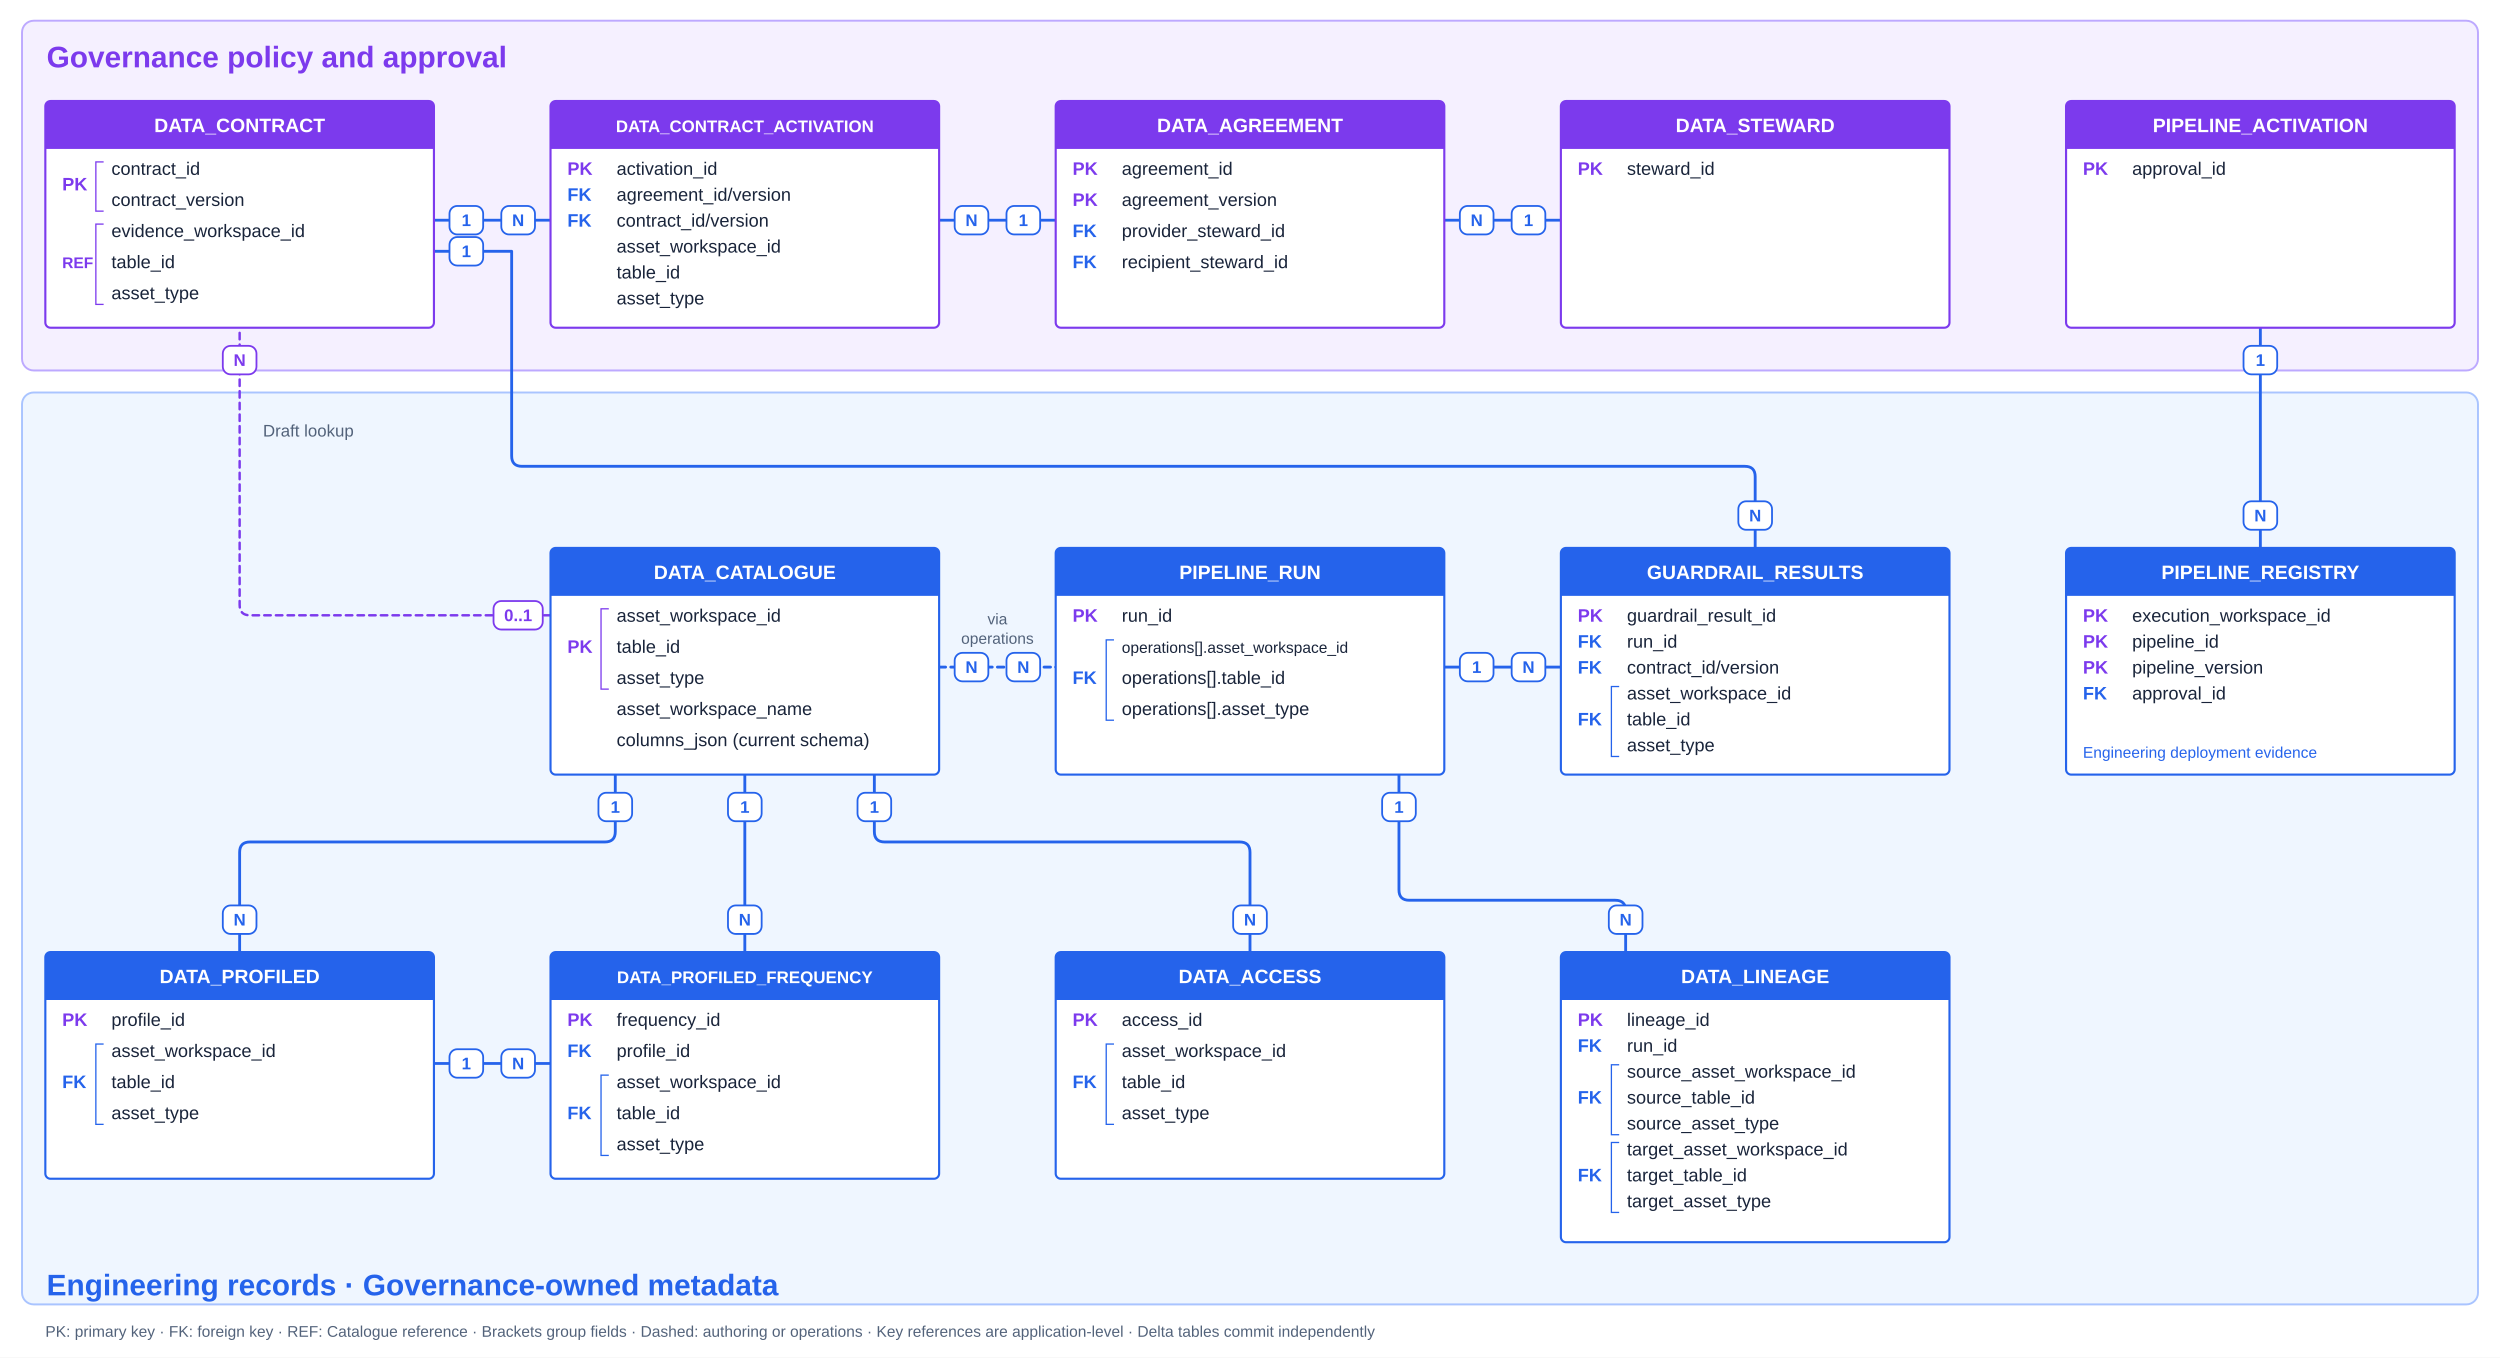
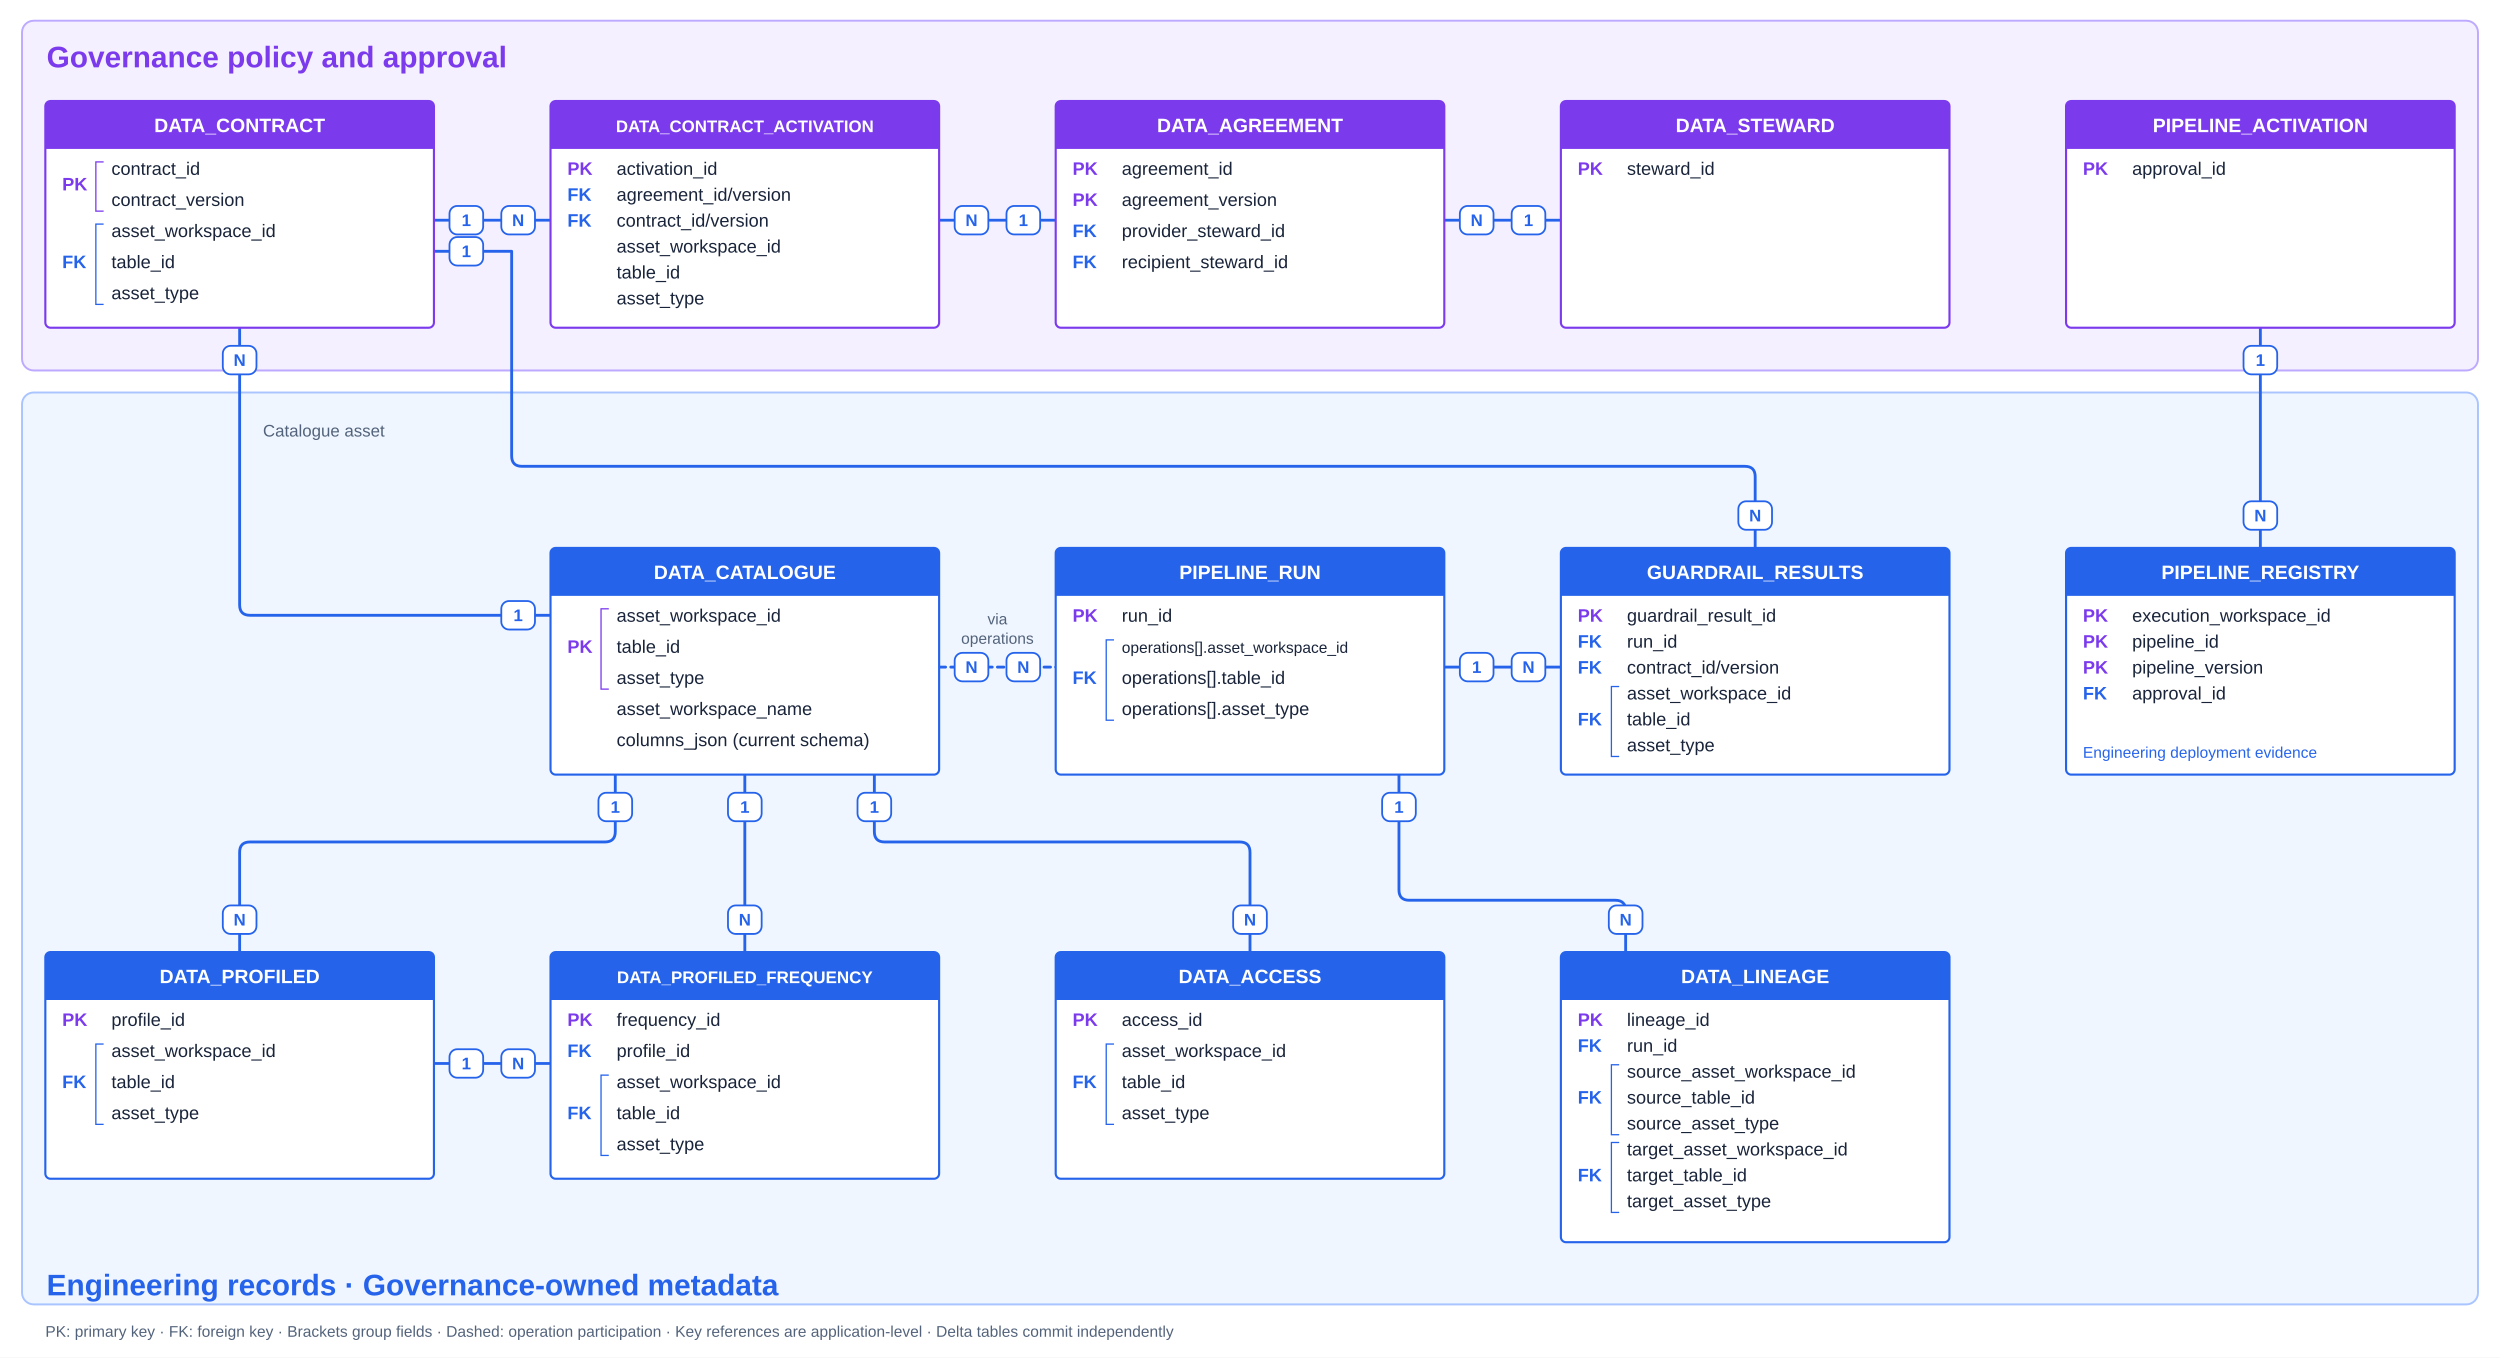
<svg xmlns="http://www.w3.org/2000/svg" xmlns:xlink="http://www.w3.org/1999/xlink" width="1930" height="1048" viewBox="0 0 1930 1048" role="img" aria-label="FabricOps metadata relationship diagram">
  <rect width="1930" height="1048" fill="#FFFFFF" />
  <rect x="17" y="16" width="1896" height="270" rx="9" fill="#F5F0FF" stroke="#BDA9FF" stroke-width="1.5" />
  <rect x="17" y="303" width="1896" height="704" rx="9" fill="#EFF6FF" stroke="#A9C4FF" stroke-width="1.5" />
  <text x="36" y="52" font-size="23" font-family="Segoe UI, Arial, sans-serif" font-weight="700" fill="#7C3AED">Governance policy and approval</text>
  <text x="36" y="1000" font-size="23" font-family="Segoe UI, Arial, sans-serif" font-weight="700" fill="#2563EB">Engineering records · Governance-owned metadata</text>
  <g id="metadata-er-relationships" aria-label="Metadata table relationships">
-     <g class="metadata-er-relationship" data-from="DATA_CATALOGUE" data-to="DATA_CONTRACT" data-cardinality="0..1-N" data-kind="logical">
-       <path d="M425 475H193Q185 475 185 467V253" fill="none" stroke="#7C3AED" stroke-width="1.9" stroke-linecap="round" stroke-linejoin="round" stroke-dasharray="5 4" />
-       <rect x="381" y="464" width="38" height="22" rx="6" fill="#FFFFFF" stroke="#7C3AED" stroke-width="1.4" />
-       <text x="400" y="479.5" text-anchor="middle" font-size="13" font-weight="700" font-family="Segoe UI, Arial, sans-serif" fill="#7C3AED">0..1</text>
-       <rect x="172" y="267" width="26" height="22" rx="6" fill="#FFFFFF" stroke="#7C3AED" stroke-width="1.4" />
-       <text x="185" y="282.5" text-anchor="middle" font-size="13" font-weight="700" font-family="Segoe UI, Arial, sans-serif" fill="#7C3AED">N</text>
-       <text x="203" y="337" font-size="13" font-family="Segoe UI, Arial, sans-serif" fill="#52627A">Draft lookup</text>
+     <g class="metadata-er-relationship" data-from="DATA_CATALOGUE" data-to="DATA_CONTRACT" data-cardinality="1-N" data-kind="physical">
+       <path d="M425 475H193Q185 475 185 467V253" fill="none" stroke="#2563EB" stroke-width="2.2" stroke-linecap="round" stroke-linejoin="round" />
+       <rect x="387" y="464" width="26" height="22" rx="6" fill="#FFFFFF" stroke="#2563EB" stroke-width="1.4" />
+       <text x="400" y="479.5" text-anchor="middle" font-size="13" font-weight="700" font-family="Segoe UI, Arial, sans-serif" fill="#2563EB">1</text>
+       <rect x="172" y="267" width="26" height="22" rx="6" fill="#FFFFFF" stroke="#2563EB" stroke-width="1.4" />
+       <text x="185" y="282.5" text-anchor="middle" font-size="13" font-weight="700" font-family="Segoe UI, Arial, sans-serif" fill="#2563EB">N</text>
+       <text x="203" y="337" font-size="13" font-family="Segoe UI, Arial, sans-serif" fill="#52627A">Catalogue asset</text>
    </g>
    <g class="metadata-er-relationship" data-from="DATA_STEWARD" data-to="DATA_AGREEMENT" data-cardinality="1-N" data-kind="physical">
      <path d="M1205 170H1115" fill="none" stroke="#2563EB" stroke-width="2.2" stroke-linecap="round" stroke-linejoin="round" />
      <rect x="1167" y="159" width="26" height="22" rx="6" fill="#FFFFFF" stroke="#2563EB" stroke-width="1.4" />
      <text x="1180" y="174.5" text-anchor="middle" font-size="13" font-weight="700" font-family="Segoe UI, Arial, sans-serif" fill="#2563EB">1</text>
      <rect x="1127" y="159" width="26" height="22" rx="6" fill="#FFFFFF" stroke="#2563EB" stroke-width="1.4" />
      <text x="1140" y="174.5" text-anchor="middle" font-size="13" font-weight="700" font-family="Segoe UI, Arial, sans-serif" fill="#2563EB">N</text>
    </g>
    <g class="metadata-er-relationship" data-from="DATA_AGREEMENT" data-to="DATA_CONTRACT_ACTIVATION" data-cardinality="1-N" data-kind="physical">
      <path d="M815 170H725" fill="none" stroke="#2563EB" stroke-width="2.2" stroke-linecap="round" stroke-linejoin="round" />
      <rect x="777" y="159" width="26" height="22" rx="6" fill="#FFFFFF" stroke="#2563EB" stroke-width="1.4" />
      <text x="790" y="174.5" text-anchor="middle" font-size="13" font-weight="700" font-family="Segoe UI, Arial, sans-serif" fill="#2563EB">1</text>
      <rect x="737" y="159" width="26" height="22" rx="6" fill="#FFFFFF" stroke="#2563EB" stroke-width="1.4" />
      <text x="750" y="174.5" text-anchor="middle" font-size="13" font-weight="700" font-family="Segoe UI, Arial, sans-serif" fill="#2563EB">N</text>
    </g>
    <g class="metadata-er-relationship" data-from="PIPELINE_ACTIVATION" data-to="PIPELINE_REGISTRY" data-cardinality="1-N" data-kind="physical">
      <path d="M1745 253V423" fill="none" stroke="#2563EB" stroke-width="2.2" stroke-linecap="round" stroke-linejoin="round" />
      <rect x="1732" y="267" width="26" height="22" rx="6" fill="#FFFFFF" stroke="#2563EB" stroke-width="1.4" />
      <text x="1745" y="282.5" text-anchor="middle" font-size="13" font-weight="700" font-family="Segoe UI, Arial, sans-serif" fill="#2563EB">1</text>
      <rect x="1732" y="387" width="26" height="22" rx="6" fill="#FFFFFF" stroke="#2563EB" stroke-width="1.4" />
      <text x="1745" y="402.5" text-anchor="middle" font-size="13" font-weight="700" font-family="Segoe UI, Arial, sans-serif" fill="#2563EB">N</text>
    </g>
    <g class="metadata-er-relationship" data-from="DATA_CONTRACT_ACTIVATION" data-to="DATA_CONTRACT" data-cardinality="N-1" data-kind="physical">
      <path d="M425 170H335" fill="none" stroke="#2563EB" stroke-width="2.2" stroke-linecap="round" stroke-linejoin="round" />
      <rect x="387" y="159" width="26" height="22" rx="6" fill="#FFFFFF" stroke="#2563EB" stroke-width="1.4" />
      <text x="400" y="174.5" text-anchor="middle" font-size="13" font-weight="700" font-family="Segoe UI, Arial, sans-serif" fill="#2563EB">N</text>
      <rect x="347" y="159" width="26" height="22" rx="6" fill="#FFFFFF" stroke="#2563EB" stroke-width="1.4" />
      <text x="360" y="174.5" text-anchor="middle" font-size="13" font-weight="700" font-family="Segoe UI, Arial, sans-serif" fill="#2563EB">1</text>
    </g>
    <g class="metadata-er-relationship" data-from="PIPELINE_RUN" data-to="GUARDRAIL_RESULTS" data-cardinality="1-N" data-kind="physical">
      <path d="M1115 515H1205" fill="none" stroke="#2563EB" stroke-width="2.2" stroke-linecap="round" stroke-linejoin="round" />
      <rect x="1127" y="504" width="26" height="22" rx="6" fill="#FFFFFF" stroke="#2563EB" stroke-width="1.4" />
      <text x="1140" y="519.5" text-anchor="middle" font-size="13" font-weight="700" font-family="Segoe UI, Arial, sans-serif" fill="#2563EB">1</text>
      <rect x="1167" y="504" width="26" height="22" rx="6" fill="#FFFFFF" stroke="#2563EB" stroke-width="1.4" />
      <text x="1180" y="519.5" text-anchor="middle" font-size="13" font-weight="700" font-family="Segoe UI, Arial, sans-serif" fill="#2563EB">N</text>
    </g>
    <g class="metadata-er-relationship" data-from="DATA_CATALOGUE" data-to="DATA_PROFILED" data-cardinality="1-N" data-kind="physical">
      <path d="M475 598V642Q475 650 467 650H193Q185 650 185 658V735" fill="none" stroke="#2563EB" stroke-width="2.2" stroke-linecap="round" stroke-linejoin="round" />
      <rect x="462" y="612" width="26" height="22" rx="6" fill="#FFFFFF" stroke="#2563EB" stroke-width="1.4" />
      <text x="475" y="627.5" text-anchor="middle" font-size="13" font-weight="700" font-family="Segoe UI, Arial, sans-serif" fill="#2563EB">1</text>
      <rect x="172" y="699" width="26" height="22" rx="6" fill="#FFFFFF" stroke="#2563EB" stroke-width="1.4" />
      <text x="185" y="714.5" text-anchor="middle" font-size="13" font-weight="700" font-family="Segoe UI, Arial, sans-serif" fill="#2563EB">N</text>
    </g>
    <g class="metadata-er-relationship" data-from="DATA_CATALOGUE" data-to="DATA_PROFILED_FREQUENCY" data-cardinality="1-N" data-kind="physical">
      <path d="M575 598V735" fill="none" stroke="#2563EB" stroke-width="2.2" stroke-linecap="round" stroke-linejoin="round" />
      <rect x="562" y="612" width="26" height="22" rx="6" fill="#FFFFFF" stroke="#2563EB" stroke-width="1.4" />
      <text x="575" y="627.5" text-anchor="middle" font-size="13" font-weight="700" font-family="Segoe UI, Arial, sans-serif" fill="#2563EB">1</text>
      <rect x="562" y="699" width="26" height="22" rx="6" fill="#FFFFFF" stroke="#2563EB" stroke-width="1.4" />
      <text x="575" y="714.5" text-anchor="middle" font-size="13" font-weight="700" font-family="Segoe UI, Arial, sans-serif" fill="#2563EB">N</text>
    </g>
    <g class="metadata-er-relationship" data-from="DATA_CATALOGUE" data-to="DATA_ACCESS" data-cardinality="1-N" data-kind="physical">
      <path d="M675 598V642Q675 650 683 650H957Q965 650 965 658V735" fill="none" stroke="#2563EB" stroke-width="2.2" stroke-linecap="round" stroke-linejoin="round" />
      <rect x="662" y="612" width="26" height="22" rx="6" fill="#FFFFFF" stroke="#2563EB" stroke-width="1.4" />
      <text x="675" y="627.5" text-anchor="middle" font-size="13" font-weight="700" font-family="Segoe UI, Arial, sans-serif" fill="#2563EB">1</text>
      <rect x="952" y="699" width="26" height="22" rx="6" fill="#FFFFFF" stroke="#2563EB" stroke-width="1.4" />
      <text x="965" y="714.5" text-anchor="middle" font-size="13" font-weight="700" font-family="Segoe UI, Arial, sans-serif" fill="#2563EB">N</text>
    </g>
    <g class="metadata-er-relationship" data-from="DATA_PROFILED" data-to="DATA_PROFILED_FREQUENCY" data-cardinality="1-N" data-kind="physical">
      <path d="M335 821H425" fill="none" stroke="#2563EB" stroke-width="2.2" stroke-linecap="round" stroke-linejoin="round" />
      <rect x="347" y="810" width="26" height="22" rx="6" fill="#FFFFFF" stroke="#2563EB" stroke-width="1.4" />
      <text x="360" y="825.5" text-anchor="middle" font-size="13" font-weight="700" font-family="Segoe UI, Arial, sans-serif" fill="#2563EB">1</text>
      <rect x="387" y="810" width="26" height="22" rx="6" fill="#FFFFFF" stroke="#2563EB" stroke-width="1.4" />
      <text x="400" y="825.5" text-anchor="middle" font-size="13" font-weight="700" font-family="Segoe UI, Arial, sans-serif" fill="#2563EB">N</text>
    </g>
    <g class="metadata-er-relationship" data-from="DATA_CONTRACT" data-to="GUARDRAIL_RESULTS" data-cardinality="1-N" data-kind="physical">
      <path d="M335 194H395V352Q395 360 403 360H1347Q1355 360 1355 368V423" fill="none" stroke="#2563EB" stroke-width="2.2" stroke-linecap="round" stroke-linejoin="round" />
      <rect x="347" y="183" width="26" height="22" rx="6" fill="#FFFFFF" stroke="#2563EB" stroke-width="1.4" />
      <text x="360" y="198.5" text-anchor="middle" font-size="13" font-weight="700" font-family="Segoe UI, Arial, sans-serif" fill="#2563EB">1</text>
      <rect x="1342" y="387" width="26" height="22" rx="6" fill="#FFFFFF" stroke="#2563EB" stroke-width="1.4" />
      <text x="1355" y="402.5" text-anchor="middle" font-size="13" font-weight="700" font-family="Segoe UI, Arial, sans-serif" fill="#2563EB">N</text>
    </g>
    <g class="metadata-er-relationship" data-from="DATA_CATALOGUE" data-to="PIPELINE_RUN" data-cardinality="N-N" data-kind="nested">
      <path d="M725 515H815" fill="none" stroke="#2563EB" stroke-width="2.2" stroke-linecap="round" stroke-linejoin="round" stroke-dasharray="5 4" />
      <rect x="737" y="504" width="26" height="22" rx="6" fill="#FFFFFF" stroke="#2563EB" stroke-width="1.4" />
      <text x="750" y="519.5" text-anchor="middle" font-size="13" font-weight="700" font-family="Segoe UI, Arial, sans-serif" fill="#2563EB">N</text>
      <rect x="777" y="504" width="26" height="22" rx="6" fill="#FFFFFF" stroke="#2563EB" stroke-width="1.4" />
      <text x="790" y="519.5" text-anchor="middle" font-size="13" font-weight="700" font-family="Segoe UI, Arial, sans-serif" fill="#2563EB">N</text>
      <text x="770" y="482" text-anchor="middle" font-size="12" font-family="Segoe UI, Arial, sans-serif" fill="#52627A">via</text>
      <text x="770" y="497" text-anchor="middle" font-size="12" font-family="Segoe UI, Arial, sans-serif" fill="#52627A">operations</text>
    </g>
    <g class="metadata-er-relationship" data-from="PIPELINE_RUN" data-to="DATA_LINEAGE" data-cardinality="1-N" data-kind="physical">
      <path d="M1080 598V687Q1080 695 1088 695H1247Q1255 695 1255 703V735" fill="none" stroke="#2563EB" stroke-width="2.2" stroke-linecap="round" stroke-linejoin="round" />
      <rect x="1067" y="612" width="26" height="22" rx="6" fill="#FFFFFF" stroke="#2563EB" stroke-width="1.4" />
      <text x="1080" y="627.5" text-anchor="middle" font-size="13" font-weight="700" font-family="Segoe UI, Arial, sans-serif" fill="#2563EB">1</text>
      <rect x="1242" y="699" width="26" height="22" rx="6" fill="#FFFFFF" stroke="#2563EB" stroke-width="1.4" />
      <text x="1255" y="714.5" text-anchor="middle" font-size="13" font-weight="700" font-family="Segoe UI, Arial, sans-serif" fill="#2563EB">N</text>
    </g>
  </g>
  <a xlink:href="https://voycepeh.github.io/FabricOps-Starter-Kit/reference/metadata/metadata_data_steward/" target="_blank">
    <rect x="1205" y="78" width="300" height="175" rx="4" fill="white" stroke="#7C3AED" stroke-width="1.65" />
    <path d="M1209 78H1501Q1505 78 1505 82V115H1205V82Q1205 78 1209 78Z" fill="#7C3AED" />
    <text x="1355" y="102" text-anchor="middle" font-size="15" font-weight="700" font-family="Segoe UI, Arial, sans-serif" fill="white">DATA_STEWARD</text>
    <text x="1218" y="135" fill="#7C3AED" font-weight="700" font-size="14" font-family="Segoe UI, Arial, sans-serif">PK</text>
    <text x="1256" y="135" fill="#19243A" font-size="14" font-family="Segoe UI, Arial, sans-serif">steward_id</text>
  </a>
  <a xlink:href="https://voycepeh.github.io/FabricOps-Starter-Kit/reference/metadata/metadata_data_agreement/" target="_blank">
    <rect x="815" y="78" width="300" height="175" rx="4" fill="white" stroke="#7C3AED" stroke-width="1.65" />
    <path d="M819 78H1111Q1115 78 1115 82V115H815V82Q815 78 819 78Z" fill="#7C3AED" />
    <text x="965" y="102" text-anchor="middle" font-size="15" font-weight="700" font-family="Segoe UI, Arial, sans-serif" fill="white">DATA_AGREEMENT</text>
    <text x="828" y="135" fill="#7C3AED" font-weight="700" font-size="14" font-family="Segoe UI, Arial, sans-serif">PK</text>
    <text x="866" y="135" fill="#19243A" font-size="14" font-family="Segoe UI, Arial, sans-serif">agreement_id</text>
    <text x="828" y="159" fill="#7C3AED" font-weight="700" font-size="14" font-family="Segoe UI, Arial, sans-serif">PK</text>
    <text x="866" y="159" fill="#19243A" font-size="14" font-family="Segoe UI, Arial, sans-serif">agreement_version</text>
    <text x="828" y="183" fill="#2563EB" font-weight="700" font-size="14" font-family="Segoe UI, Arial, sans-serif">FK</text>
    <text x="866" y="183" fill="#19243A" font-size="14" font-family="Segoe UI, Arial, sans-serif">provider_steward_id</text>
    <text x="828" y="207" fill="#2563EB" font-weight="700" font-size="14" font-family="Segoe UI, Arial, sans-serif">FK</text>
    <text x="866" y="207" fill="#19243A" font-size="14" font-family="Segoe UI, Arial, sans-serif">recipient_steward_id</text>
  </a>
  <a xlink:href="https://voycepeh.github.io/FabricOps-Starter-Kit/reference/metadata/metadata_data_contract_activation/" target="_blank">
    <rect x="425" y="78" width="300" height="175" rx="4" fill="white" stroke="#7C3AED" stroke-width="1.65" />
    <path d="M429 78H721Q725 78 725 82V115H425V82Q425 78 429 78Z" fill="#7C3AED" />
    <text x="575" y="102" text-anchor="middle" font-size="13" font-weight="700" font-family="Segoe UI, Arial, sans-serif" fill="white">DATA_CONTRACT_ACTIVATION</text>
    <text x="438" y="135" fill="#7C3AED" font-weight="700" font-size="14" font-family="Segoe UI, Arial, sans-serif">PK</text>
    <text x="476" y="135" fill="#19243A" font-size="14" font-family="Segoe UI, Arial, sans-serif">activation_id</text>
    <text x="438" y="155" fill="#2563EB" font-weight="700" font-size="14" font-family="Segoe UI, Arial, sans-serif">FK</text>
    <text x="476" y="155" fill="#19243A" font-size="14" font-family="Segoe UI, Arial, sans-serif">agreement_id/version</text>
    <text x="438" y="175" fill="#2563EB" font-weight="700" font-size="14" font-family="Segoe UI, Arial, sans-serif">FK</text>
    <text x="476" y="175" fill="#19243A" font-size="14" font-family="Segoe UI, Arial, sans-serif">contract_id/version</text>
    <text x="476" y="195" fill="#19243A" font-size="14" font-family="Segoe UI, Arial, sans-serif">asset_workspace_id</text>
    <text x="476" y="215" fill="#19243A" font-size="14" font-family="Segoe UI, Arial, sans-serif">table_id</text>
    <text x="476" y="235" fill="#19243A" font-size="14" font-family="Segoe UI, Arial, sans-serif">asset_type</text>
  </a>
  <a xlink:href="https://voycepeh.github.io/FabricOps-Starter-Kit/reference/metadata/metadata_data_contract/" target="_blank">
    <rect x="35" y="78" width="300" height="175" rx="4" fill="white" stroke="#7C3AED" stroke-width="1.65" />
    <path d="M39 78H331Q335 78 335 82V115H35V82Q35 78 39 78Z" fill="#7C3AED" />
    <text x="185" y="102" text-anchor="middle" font-size="15" font-weight="700" font-family="Segoe UI, Arial, sans-serif" fill="white">DATA_CONTRACT</text>
    <text x="86" y="135" fill="#19243A" font-size="14" font-family="Segoe UI, Arial, sans-serif">contract_id</text>
    <text x="86" y="159" fill="#19243A" font-size="14" font-family="Segoe UI, Arial, sans-serif">contract_version</text>
-     <text x="86" y="183" fill="#19243A" font-size="14" font-family="Segoe UI, Arial, sans-serif">evidence_workspace_id</text>
+     <text x="86" y="183" fill="#19243A" font-size="14" font-family="Segoe UI, Arial, sans-serif">asset_workspace_id</text>
    <text x="86" y="207" fill="#19243A" font-size="14" font-family="Segoe UI, Arial, sans-serif">table_id</text>
    <text x="86" y="231" fill="#19243A" font-size="14" font-family="Segoe UI, Arial, sans-serif">asset_type</text>
    <g data-key-role="PK" data-key-fields="contract_id,contract_version">
      <path d="M80 125H74V163H80" fill="none" stroke="#7C3AED" />
      <text x="48" y="147" fill="#7C3AED" font-weight="700" font-size="14" font-family="Segoe UI, Arial, sans-serif">PK</text>
    </g>
-     <g data-key-role="REF" data-key-fields="evidence_workspace_id,table_id,asset_type">
-       <path d="M80 173H74V235H80" fill="none" stroke="#7C3AED" />
-       <text x="48" y="207" fill="#7C3AED" font-weight="700" font-size="12" font-family="Segoe UI, Arial, sans-serif">REF</text>
+     <g data-key-role="FK" data-key-fields="asset_workspace_id,table_id,asset_type">
+       <path d="M80 173H74V235H80" fill="none" stroke="#2563EB" />
+       <text x="48" y="207" fill="#2563EB" font-weight="700" font-size="14" font-family="Segoe UI, Arial, sans-serif">FK</text>
    </g>
  </a>
  <a xlink:href="https://voycepeh.github.io/FabricOps-Starter-Kit/reference/metadata/metadata_guardrail_results/" target="_blank">
    <rect x="1205" y="423" width="300" height="175" rx="4" fill="white" stroke="#2563EB" stroke-width="1.65" />
    <path d="M1209 423H1501Q1505 423 1505 427V460H1205V427Q1205 423 1209 423Z" fill="#2563EB" />
    <text x="1355" y="447" text-anchor="middle" font-size="15" font-weight="700" font-family="Segoe UI, Arial, sans-serif" fill="white">GUARDRAIL_RESULTS</text>
    <text x="1218" y="480" fill="#7C3AED" font-weight="700" font-size="14" font-family="Segoe UI, Arial, sans-serif">PK</text>
    <text x="1256" y="480" fill="#19243A" font-size="14" font-family="Segoe UI, Arial, sans-serif">guardrail_result_id</text>
    <text x="1218" y="500" fill="#2563EB" font-weight="700" font-size="14" font-family="Segoe UI, Arial, sans-serif">FK</text>
    <text x="1256" y="500" fill="#19243A" font-size="14" font-family="Segoe UI, Arial, sans-serif">run_id</text>
    <text x="1218" y="520" fill="#2563EB" font-weight="700" font-size="14" font-family="Segoe UI, Arial, sans-serif">FK</text>
    <text x="1256" y="520" fill="#19243A" font-size="14" font-family="Segoe UI, Arial, sans-serif">contract_id/version</text>
    <text x="1256" y="540" fill="#19243A" font-size="14" font-family="Segoe UI, Arial, sans-serif">asset_workspace_id</text>
    <text x="1256" y="560" fill="#19243A" font-size="14" font-family="Segoe UI, Arial, sans-serif">table_id</text>
    <text x="1256" y="580" fill="#19243A" font-size="14" font-family="Segoe UI, Arial, sans-serif">asset_type</text>
    <g data-key-role="FK" data-key-fields="asset_workspace_id,table_id,asset_type">
      <path d="M1250 530H1244V584H1250" fill="none" stroke="#2563EB" />
      <text x="1218" y="560" fill="#2563EB" font-weight="700" font-size="14" font-family="Segoe UI, Arial, sans-serif">FK</text>
    </g>
  </a>
  <a xlink:href="https://voycepeh.github.io/FabricOps-Starter-Kit/reference/metadata/metadata_pipeline_run/" target="_blank">
    <rect x="815" y="423" width="300" height="175" rx="4" fill="white" stroke="#2563EB" stroke-width="1.65" />
    <path d="M819 423H1111Q1115 423 1115 427V460H815V427Q815 423 819 423Z" fill="#2563EB" />
    <text x="965" y="447" text-anchor="middle" font-size="15" font-weight="700" font-family="Segoe UI, Arial, sans-serif" fill="white">PIPELINE_RUN</text>
    <text x="828" y="480" fill="#7C3AED" font-weight="700" font-size="14" font-family="Segoe UI, Arial, sans-serif">PK</text>
    <text x="866" y="480" fill="#19243A" font-size="14" font-family="Segoe UI, Arial, sans-serif">run_id</text>
    <text x="866" y="504" fill="#19243A" font-size="12" font-family="Segoe UI, Arial, sans-serif">operations[].asset_workspace_id</text>
    <text x="866" y="528" fill="#19243A" font-size="14" font-family="Segoe UI, Arial, sans-serif">operations[].table_id</text>
    <text x="866" y="552" fill="#19243A" font-size="14" font-family="Segoe UI, Arial, sans-serif">operations[].asset_type</text>
    <g data-key-role="FK" data-key-fields="operations[].asset_workspace_id,operations[].table_id,operations[].asset_type">
      <path d="M860 494H854V556H860" fill="none" stroke="#2563EB" />
      <text x="828" y="528" fill="#2563EB" font-weight="700" font-size="14" font-family="Segoe UI, Arial, sans-serif">FK</text>
    </g>
  </a>
  <a xlink:href="https://voycepeh.github.io/FabricOps-Starter-Kit/reference/metadata/metadata_data_catalogue/" target="_blank">
    <rect x="425" y="423" width="300" height="175" rx="4" fill="white" stroke="#2563EB" stroke-width="1.65" />
    <path d="M429 423H721Q725 423 725 427V460H425V427Q425 423 429 423Z" fill="#2563EB" />
    <text x="575" y="447" text-anchor="middle" font-size="15" font-weight="700" font-family="Segoe UI, Arial, sans-serif" fill="white">DATA_CATALOGUE</text>
    <text x="476" y="480" fill="#19243A" font-size="14" font-family="Segoe UI, Arial, sans-serif">asset_workspace_id</text>
    <text x="476" y="504" fill="#19243A" font-size="14" font-family="Segoe UI, Arial, sans-serif">table_id</text>
    <text x="476" y="528" fill="#19243A" font-size="14" font-family="Segoe UI, Arial, sans-serif">asset_type</text>
    <text x="476" y="552" fill="#19243A" font-size="14" font-family="Segoe UI, Arial, sans-serif">asset_workspace_name</text>
    <text x="476" y="576" fill="#19243A" font-size="14" font-family="Segoe UI, Arial, sans-serif">columns_json (current schema)</text>
    <g data-key-role="PK" data-key-fields="asset_workspace_id,table_id,asset_type">
      <path d="M470 470H464V532H470" fill="none" stroke="#7C3AED" />
      <text x="438" y="504" fill="#7C3AED" font-weight="700" font-size="14" font-family="Segoe UI, Arial, sans-serif">PK</text>
    </g>
  </a>
  <a xlink:href="https://voycepeh.github.io/FabricOps-Starter-Kit/reference/metadata/metadata_data_profiled_frequency/" target="_blank">
    <rect x="425" y="735" width="300" height="175" rx="4" fill="white" stroke="#2563EB" stroke-width="1.65" />
    <path d="M429 735H721Q725 735 725 739V772H425V739Q425 735 429 735Z" fill="#2563EB" />
    <text x="575" y="759" text-anchor="middle" font-size="13.1" font-weight="700" font-family="Segoe UI, Arial, sans-serif" fill="white">DATA_PROFILED_FREQUENCY</text>
    <text x="438" y="792" fill="#7C3AED" font-weight="700" font-size="14" font-family="Segoe UI, Arial, sans-serif">PK</text>
    <text x="476" y="792" fill="#19243A" font-size="14" font-family="Segoe UI, Arial, sans-serif">frequency_id</text>
    <text x="438" y="816" fill="#2563EB" font-weight="700" font-size="14" font-family="Segoe UI, Arial, sans-serif">FK</text>
    <text x="476" y="816" fill="#19243A" font-size="14" font-family="Segoe UI, Arial, sans-serif">profile_id</text>
    <text x="476" y="840" fill="#19243A" font-size="14" font-family="Segoe UI, Arial, sans-serif">asset_workspace_id</text>
    <text x="476" y="864" fill="#19243A" font-size="14" font-family="Segoe UI, Arial, sans-serif">table_id</text>
    <text x="476" y="888" fill="#19243A" font-size="14" font-family="Segoe UI, Arial, sans-serif">asset_type</text>
    <g data-key-role="FK" data-key-fields="asset_workspace_id,table_id,asset_type">
      <path d="M470 830H464V892H470" fill="none" stroke="#2563EB" />
      <text x="438" y="864" fill="#2563EB" font-weight="700" font-size="14" font-family="Segoe UI, Arial, sans-serif">FK</text>
    </g>
  </a>
  <a xlink:href="https://voycepeh.github.io/FabricOps-Starter-Kit/reference/metadata/metadata_data_profiled/" target="_blank">
    <rect x="35" y="735" width="300" height="175" rx="4" fill="white" stroke="#2563EB" stroke-width="1.65" />
    <path d="M39 735H331Q335 735 335 739V772H35V739Q35 735 39 735Z" fill="#2563EB" />
    <text x="185" y="759" text-anchor="middle" font-size="15" font-weight="700" font-family="Segoe UI, Arial, sans-serif" fill="white">DATA_PROFILED</text>
    <text x="48" y="792" fill="#7C3AED" font-weight="700" font-size="14" font-family="Segoe UI, Arial, sans-serif">PK</text>
    <text x="86" y="792" fill="#19243A" font-size="14" font-family="Segoe UI, Arial, sans-serif">profile_id</text>
    <text x="86" y="816" fill="#19243A" font-size="14" font-family="Segoe UI, Arial, sans-serif">asset_workspace_id</text>
    <text x="86" y="840" fill="#19243A" font-size="14" font-family="Segoe UI, Arial, sans-serif">table_id</text>
    <text x="86" y="864" fill="#19243A" font-size="14" font-family="Segoe UI, Arial, sans-serif">asset_type</text>
    <g data-key-role="FK" data-key-fields="asset_workspace_id,table_id,asset_type">
      <path d="M80 806H74V868H80" fill="none" stroke="#2563EB" />
      <text x="48" y="840" fill="#2563EB" font-weight="700" font-size="14" font-family="Segoe UI, Arial, sans-serif">FK</text>
    </g>
  </a>
  <a xlink:href="https://voycepeh.github.io/FabricOps-Starter-Kit/reference/metadata/metadata_data_access/" target="_blank">
    <rect x="815" y="735" width="300" height="175" rx="4" fill="white" stroke="#2563EB" stroke-width="1.65" />
    <path d="M819 735H1111Q1115 735 1115 739V772H815V739Q815 735 819 735Z" fill="#2563EB" />
    <text x="965" y="759" text-anchor="middle" font-size="15" font-weight="700" font-family="Segoe UI, Arial, sans-serif" fill="white">DATA_ACCESS</text>
    <text x="828" y="792" fill="#7C3AED" font-weight="700" font-size="14" font-family="Segoe UI, Arial, sans-serif">PK</text>
    <text x="866" y="792" fill="#19243A" font-size="14" font-family="Segoe UI, Arial, sans-serif">access_id</text>
    <text x="866" y="816" fill="#19243A" font-size="14" font-family="Segoe UI, Arial, sans-serif">asset_workspace_id</text>
    <text x="866" y="840" fill="#19243A" font-size="14" font-family="Segoe UI, Arial, sans-serif">table_id</text>
    <text x="866" y="864" fill="#19243A" font-size="14" font-family="Segoe UI, Arial, sans-serif">asset_type</text>
    <g data-key-role="FK" data-key-fields="asset_workspace_id,table_id,asset_type">
      <path d="M860 806H854V868H860" fill="none" stroke="#2563EB" />
      <text x="828" y="840" fill="#2563EB" font-weight="700" font-size="14" font-family="Segoe UI, Arial, sans-serif">FK</text>
    </g>
  </a>
  <a xlink:href="https://voycepeh.github.io/FabricOps-Starter-Kit/reference/metadata/metadata_pipeline_activation/" target="_blank">
    <rect x="1595" y="78" width="300" height="175" rx="4" fill="white" stroke="#7C3AED" stroke-width="1.65" />
    <path d="M1599 78H1891Q1895 78 1895 82V115H1595V82Q1595 78 1599 78Z" fill="#7C3AED" />
    <text x="1745" y="102" text-anchor="middle" font-size="15" font-weight="700" font-family="Segoe UI, Arial, sans-serif" fill="white">PIPELINE_ACTIVATION</text>
    <text x="1608" y="135" fill="#7C3AED" font-weight="700" font-size="14" font-family="Segoe UI, Arial, sans-serif">PK</text>
    <text x="1646" y="135" fill="#19243A" font-size="14" font-family="Segoe UI, Arial, sans-serif">approval_id</text>
  </a>
  <a xlink:href="https://voycepeh.github.io/FabricOps-Starter-Kit/reference/metadata/metadata_pipeline_registry/" target="_blank">
    <rect x="1595" y="423" width="300" height="175" rx="4" fill="white" stroke="#2563EB" stroke-width="1.65" />
    <path d="M1599 423H1891Q1895 423 1895 427V460H1595V427Q1595 423 1599 423Z" fill="#2563EB" />
    <text x="1745" y="447" text-anchor="middle" font-size="15" font-weight="700" font-family="Segoe UI, Arial, sans-serif" fill="white">PIPELINE_REGISTRY</text>
    <text x="1608" y="480" fill="#7C3AED" font-weight="700" font-size="14" font-family="Segoe UI, Arial, sans-serif">PK</text>
    <text x="1646" y="480" fill="#19243A" font-size="14" font-family="Segoe UI, Arial, sans-serif">execution_workspace_id</text>
    <text x="1608" y="500" fill="#7C3AED" font-weight="700" font-size="14" font-family="Segoe UI, Arial, sans-serif">PK</text>
    <text x="1646" y="500" fill="#19243A" font-size="14" font-family="Segoe UI, Arial, sans-serif">pipeline_id</text>
    <text x="1608" y="520" fill="#7C3AED" font-weight="700" font-size="14" font-family="Segoe UI, Arial, sans-serif">PK</text>
    <text x="1646" y="520" fill="#19243A" font-size="14" font-family="Segoe UI, Arial, sans-serif">pipeline_version</text>
    <text x="1608" y="540" fill="#2563EB" font-weight="700" font-size="14" font-family="Segoe UI, Arial, sans-serif">FK</text>
    <text x="1646" y="540" fill="#19243A" font-size="14" font-family="Segoe UI, Arial, sans-serif">approval_id</text>
    <text x="1608" y="585" fill="#2563EB" font-size="12" font-family="Segoe UI, Arial, sans-serif">Engineering deployment evidence</text>
  </a>
  <a xlink:href="https://voycepeh.github.io/FabricOps-Starter-Kit/reference/metadata/metadata_data_lineage/" target="_blank">
    <rect x="1205" y="735" width="300" height="224" rx="4" fill="white" stroke="#2563EB" stroke-width="1.65" />
    <path d="M1209 735H1501Q1505 735 1505 739V772H1205V739Q1205 735 1209 735Z" fill="#2563EB" />
    <text x="1355" y="759" text-anchor="middle" font-size="15" font-weight="700" font-family="Segoe UI, Arial, sans-serif" fill="white">DATA_LINEAGE</text>
    <text x="1218" y="792" fill="#7C3AED" font-weight="700" font-size="14" font-family="Segoe UI, Arial, sans-serif">PK</text>
    <text x="1256" y="792" fill="#19243A" font-size="14" font-family="Segoe UI, Arial, sans-serif">lineage_id</text>
    <text x="1218" y="812" fill="#2563EB" font-weight="700" font-size="14" font-family="Segoe UI, Arial, sans-serif">FK</text>
    <text x="1256" y="812" fill="#19243A" font-size="14" font-family="Segoe UI, Arial, sans-serif">run_id</text>
    <text x="1256" y="832" fill="#19243A" font-size="14" font-family="Segoe UI, Arial, sans-serif">source_asset_workspace_id</text>
    <text x="1256" y="852" fill="#19243A" font-size="14" font-family="Segoe UI, Arial, sans-serif">source_table_id</text>
    <text x="1256" y="872" fill="#19243A" font-size="14" font-family="Segoe UI, Arial, sans-serif">source_asset_type</text>
    <text x="1256" y="892" fill="#19243A" font-size="14" font-family="Segoe UI, Arial, sans-serif">target_asset_workspace_id</text>
    <text x="1256" y="912" fill="#19243A" font-size="14" font-family="Segoe UI, Arial, sans-serif">target_table_id</text>
    <text x="1256" y="932" fill="#19243A" font-size="14" font-family="Segoe UI, Arial, sans-serif">target_asset_type</text>
    <g data-key-role="FK" data-key-fields="source_asset_workspace_id,source_table_id,source_asset_type">
      <path d="M1250 822H1244V876H1250" fill="none" stroke="#2563EB" />
      <text x="1218" y="852" fill="#2563EB" font-weight="700" font-size="14" font-family="Segoe UI, Arial, sans-serif">FK</text>
    </g>
    <g data-key-role="FK" data-key-fields="target_asset_workspace_id,target_table_id,target_asset_type">
      <path d="M1250 882H1244V936H1250" fill="none" stroke="#2563EB" />
      <text x="1218" y="912" fill="#2563EB" font-weight="700" font-size="14" font-family="Segoe UI, Arial, sans-serif">FK</text>
    </g>
  </a>
-   <text x="35" y="1032" font-size="12" font-family="Segoe UI, Arial, sans-serif" fill="#52627A">PK: primary key · FK: foreign key · REF: Catalogue reference · Brackets group fields · Dashed: authoring or operations · Key references are application-level · Delta tables commit independently</text>
+   <text x="35" y="1032" font-size="12" font-family="Segoe UI, Arial, sans-serif" fill="#52627A">PK: primary key · FK: foreign key · Brackets group fields · Dashed: operation participation · Key references are application-level · Delta tables commit independently</text>
</svg>
